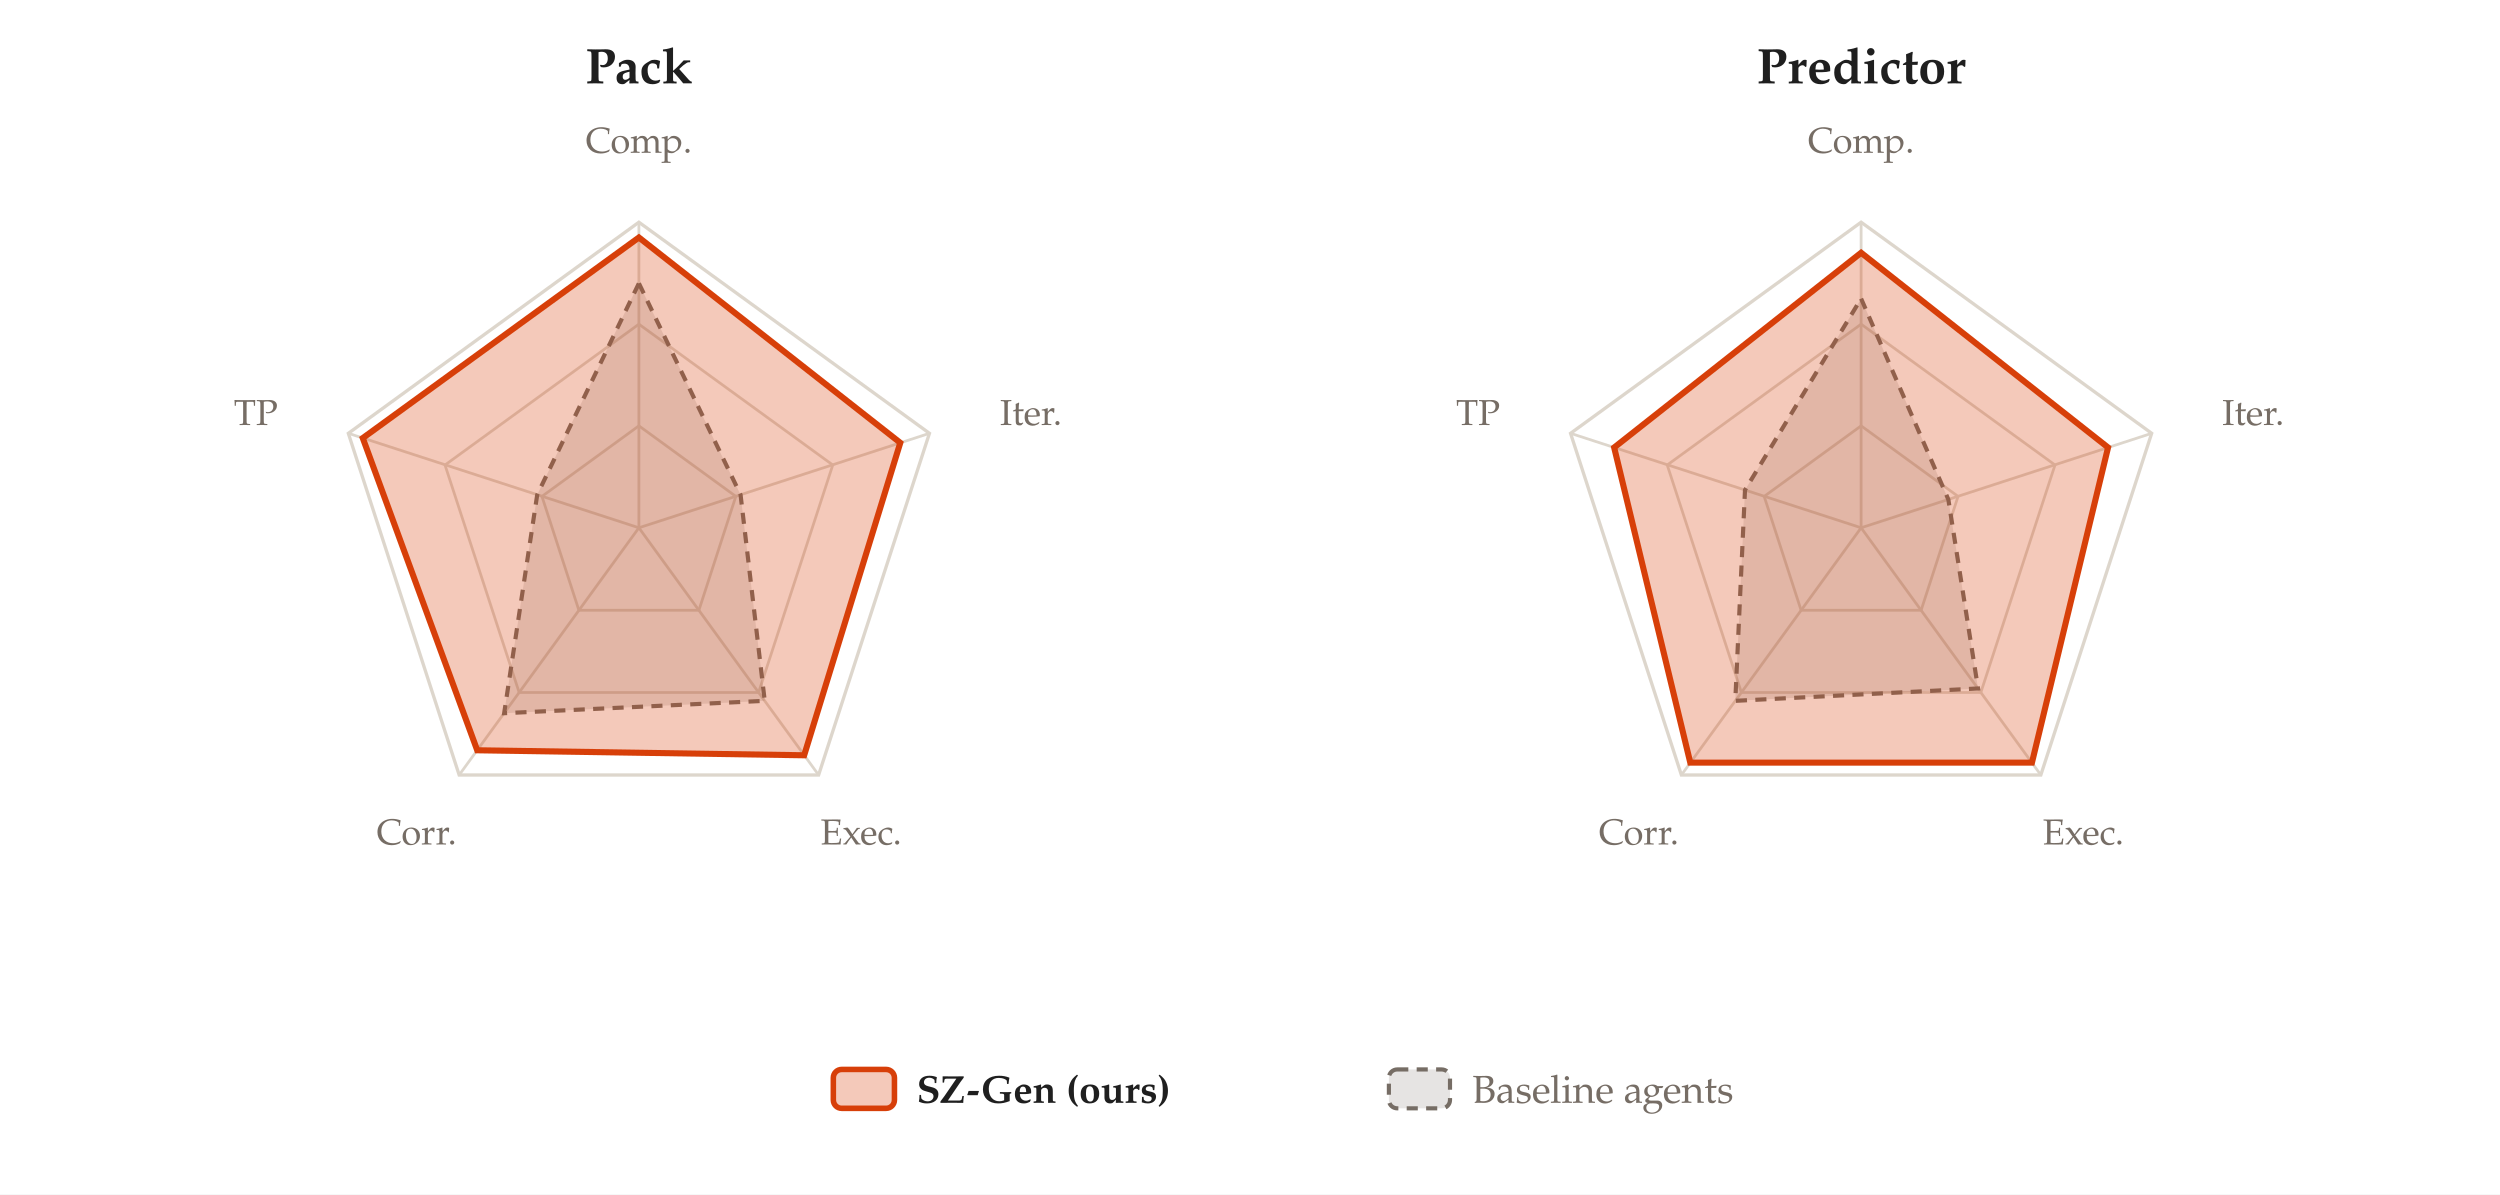
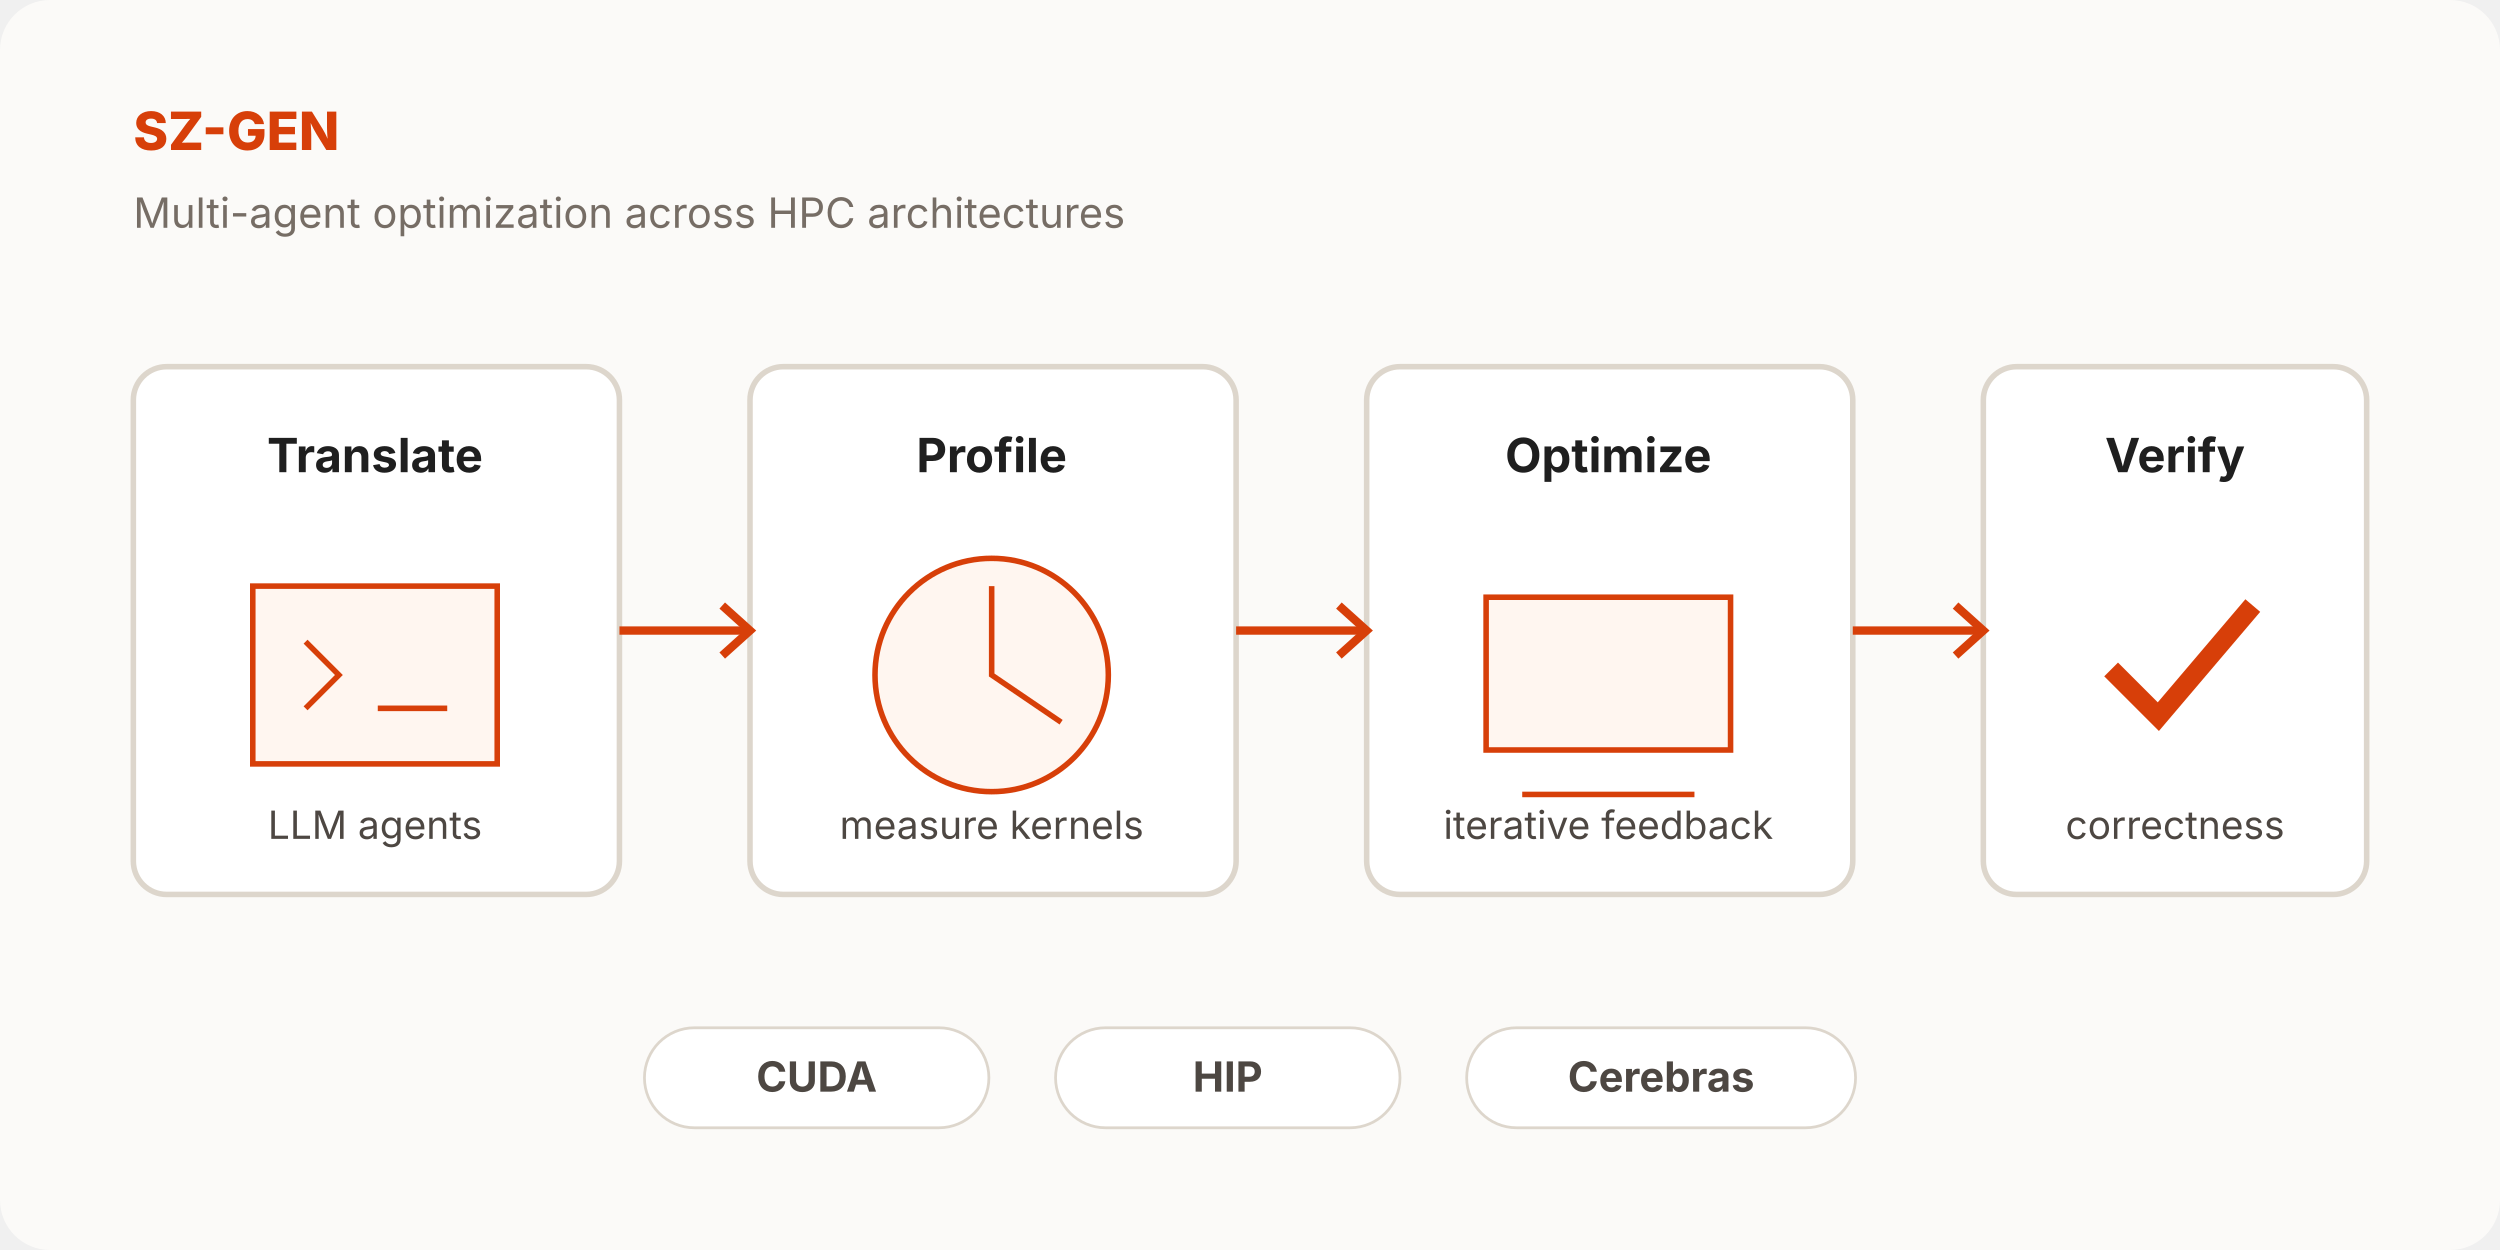
- <svg xmlns="http://www.w3.org/2000/svg" viewBox="0 0 900 430" font-family="Palatino, 'Palatino Linotype', 'Book Antiqua', Georgia, serif">
-   <rect x="0" y="0" width="900" height="430" fill="#ffffff" />
-   <text x="230" y="30" text-anchor="middle" font-size="18" fill="#1f1f1f" font-weight="700">Pack</text>
-   <text x="670" y="30" text-anchor="middle" font-size="18" fill="#1f1f1f" font-weight="700">Predictor</text>
-   <g>
-     <polygon points="230,80 334.6,156 294.7,279 165.3,279 125.4,156" fill="none" stroke="#ddd6cc" stroke-width="1.2" />
-     <polygon points="230,116.7 299.8,167.4 273.1,249.3 186.9,249.3 160.2,167.4" fill="none" stroke="#ddd6cc" stroke-width="1" />
-     <polygon points="230,153.3 264.9,178.7 251.6,219.7 208.4,219.7 195.1,178.7" fill="none" stroke="#ddd6cc" stroke-width="1" />
-     <path d="M230,190 L230,80 M230,190 L334.6,156 M230,190 L294.7,279 M230,190 L165.3,279 M230,190 L125.4,156" stroke="#ddd6cc" stroke-width="1" />
-     <polygon points="230,102 266.6,178.1 275.3,252.3 181.5,256.75 193.4,178.1" fill="#766d65" fill-opacity="0.18" stroke="#766d65" stroke-width="1.5" stroke-dasharray="4 3" />
-     <polygon points="230,85.5 324.1,159.4 289.5,271.9 171.8,270.1 130.6,157.7" fill="#d73f09" fill-opacity="0.28" stroke="#d73f09" stroke-width="2.2" />
-     <text x="230" y="55" text-anchor="middle" font-size="13" fill="#766d65">Comp.</text>
-     <text x="360" y="153" text-anchor="start" font-size="13" fill="#766d65">Iter.</text>
-     <text x="310" y="304" text-anchor="middle" font-size="13" fill="#766d65">Exec.</text>
-     <text x="150" y="304" text-anchor="middle" font-size="13" fill="#766d65">Corr.</text>
-     <text x="100" y="153" text-anchor="end" font-size="13" fill="#766d65">TP</text>
+ <svg xmlns="http://www.w3.org/2000/svg" viewBox="0 0 900 450" font-family="Inter,Arial,sans-serif">
+   <rect width="900" height="450" rx="18" fill="#fbfaf8" />
+   <text x="48" y="54" font-size="19" font-weight="800" fill="#d73f09">SZ-GEN</text>
+   <text x="48" y="82" font-size="15" fill="#766d65">Multi-agent optimization across HPC architectures</text>
+   <g stroke="#ddd6cc" stroke-width="2" fill="#fff">
+     <rect x="48" y="132" width="175" height="190" rx="12" />
+     <rect x="270" y="132" width="175" height="190" rx="12" />
+     <rect x="492" y="132" width="175" height="190" rx="12" />
+     <rect x="714" y="132" width="138" height="190" rx="12" />
  </g>
-   <g>
-     <polygon points="670,80 774.6,156 734.7,279 605.3,279 565.4,156" fill="none" stroke="#ddd6cc" stroke-width="1.2" />
-     <polygon points="670,116.7 739.8,167.4 713.1,249.3 626.9,249.3 600.2,167.4" fill="none" stroke="#ddd6cc" stroke-width="1" />
-     <polygon points="670,153.3 704.9,178.7 691.6,219.7 648.4,219.7 635.1,178.7" fill="none" stroke="#ddd6cc" stroke-width="1" />
-     <path d="M670,190 L670,80 M670,190 L774.6,156 M670,190 L734.7,279 M670,190 L605.3,279 M670,190 L565.4,156" stroke="#ddd6cc" stroke-width="1" />
-     <polygon points="670,107.5 701.4,179.8 712.1,247.85 624.7,252.3 628.2,176.4" fill="#766d65" fill-opacity="0.18" stroke="#766d65" stroke-width="1.5" stroke-dasharray="4 3" />
-     <polygon points="670,91 758.9,161.1 731.5,274.55 608.5,274.55 581.1,161.1" fill="#d73f09" fill-opacity="0.28" stroke="#d73f09" stroke-width="2.2" />
-     <text x="670" y="55" text-anchor="middle" font-size="13" fill="#766d65">Comp.</text>
-     <text x="800" y="153" text-anchor="start" font-size="13" fill="#766d65">Iter.</text>
-     <text x="750" y="304" text-anchor="middle" font-size="13" fill="#766d65">Exec.</text>
-     <text x="590" y="304" text-anchor="middle" font-size="13" fill="#766d65">Corr.</text>
-     <text x="540" y="153" text-anchor="end" font-size="13" fill="#766d65">TP</text>
+   <g fill="#1f1f1f" text-anchor="middle">
+     <text x="135" y="170" font-size="17" font-weight="700">Translate</text>
+     <text x="357" y="170" font-size="17" font-weight="700">Profile</text>
+     <text x="579" y="170" font-size="17" font-weight="700">Optimize</text>
+     <text x="783" y="170" font-size="17" font-weight="700">Verify</text>
  </g>
-   <g>
-     <rect x="300" y="385" width="22" height="14" rx="3" fill="#d73f09" fill-opacity="0.28" stroke="#d73f09" stroke-width="2" />
-     <text x="330" y="397" font-size="14" fill="#1f1f1f" font-weight="700">SZ-Gen (ours)</text>
-     <rect x="500" y="385" width="22" height="14" rx="3" fill="#766d65" fill-opacity="0.18" stroke="#766d65" stroke-width="1.5" stroke-dasharray="4 3" />
-     <text x="530" y="397" font-size="14" fill="#766d65">Baseline agents</text>
+   <g fill="#fff6f0" stroke="#d73f09" stroke-width="2">
+     <path d="M91 211h88v64H91z" />
+     <path d="m110 231 12 12-12 12m26 0h25" />
+     <circle cx="357" cy="243" r="42" />
+     <path d="M357 211v32l25 17" />
+     <path d="M535 215h88v55h-88zM548 286h62" />
+     <path d="m760 241 17 17 34-40" fill="none" stroke-width="7" />
+   </g>
+   <g stroke="#d73f09" stroke-width="3" fill="none">
+     <path d="M223 227h47" />
+     <path d="m260 218 10 9-10 9" />
+     <path d="M445 227h47" />
+     <path d="m482 218 10 9-10 9" />
+     <path d="M667 227h47" />
+     <path d="m704 218 10 9-10 9" />
+   </g>
+   <g font-size="14" text-anchor="middle" fill="#4d4742">
+     <text x="135" y="302">LLM agents</text>
+     <text x="357" y="302">measure kernels</text>
+     <text x="579" y="302">iterative feedback</text>
+     <text x="783" y="302">correctness</text>
+   </g>
+   <g transform="translate(232 370)" font-size="15" font-weight="700">
+     <rect x="0" width="124" height="36" rx="18" fill="#fff" stroke="#ddd6cc" />
+     <text x="62" y="23" text-anchor="middle" fill="#4d4742">CUDA</text>
+     <rect x="148" width="124" height="36" rx="18" fill="#fff" stroke="#ddd6cc" />
+     <text x="210" y="23" text-anchor="middle" fill="#4d4742">HIP</text>
+     <rect x="296" width="140" height="36" rx="18" fill="#fff" stroke="#ddd6cc" />
+     <text x="366" y="23" text-anchor="middle" fill="#4d4742">Cerebras</text>
  </g>
</svg>
